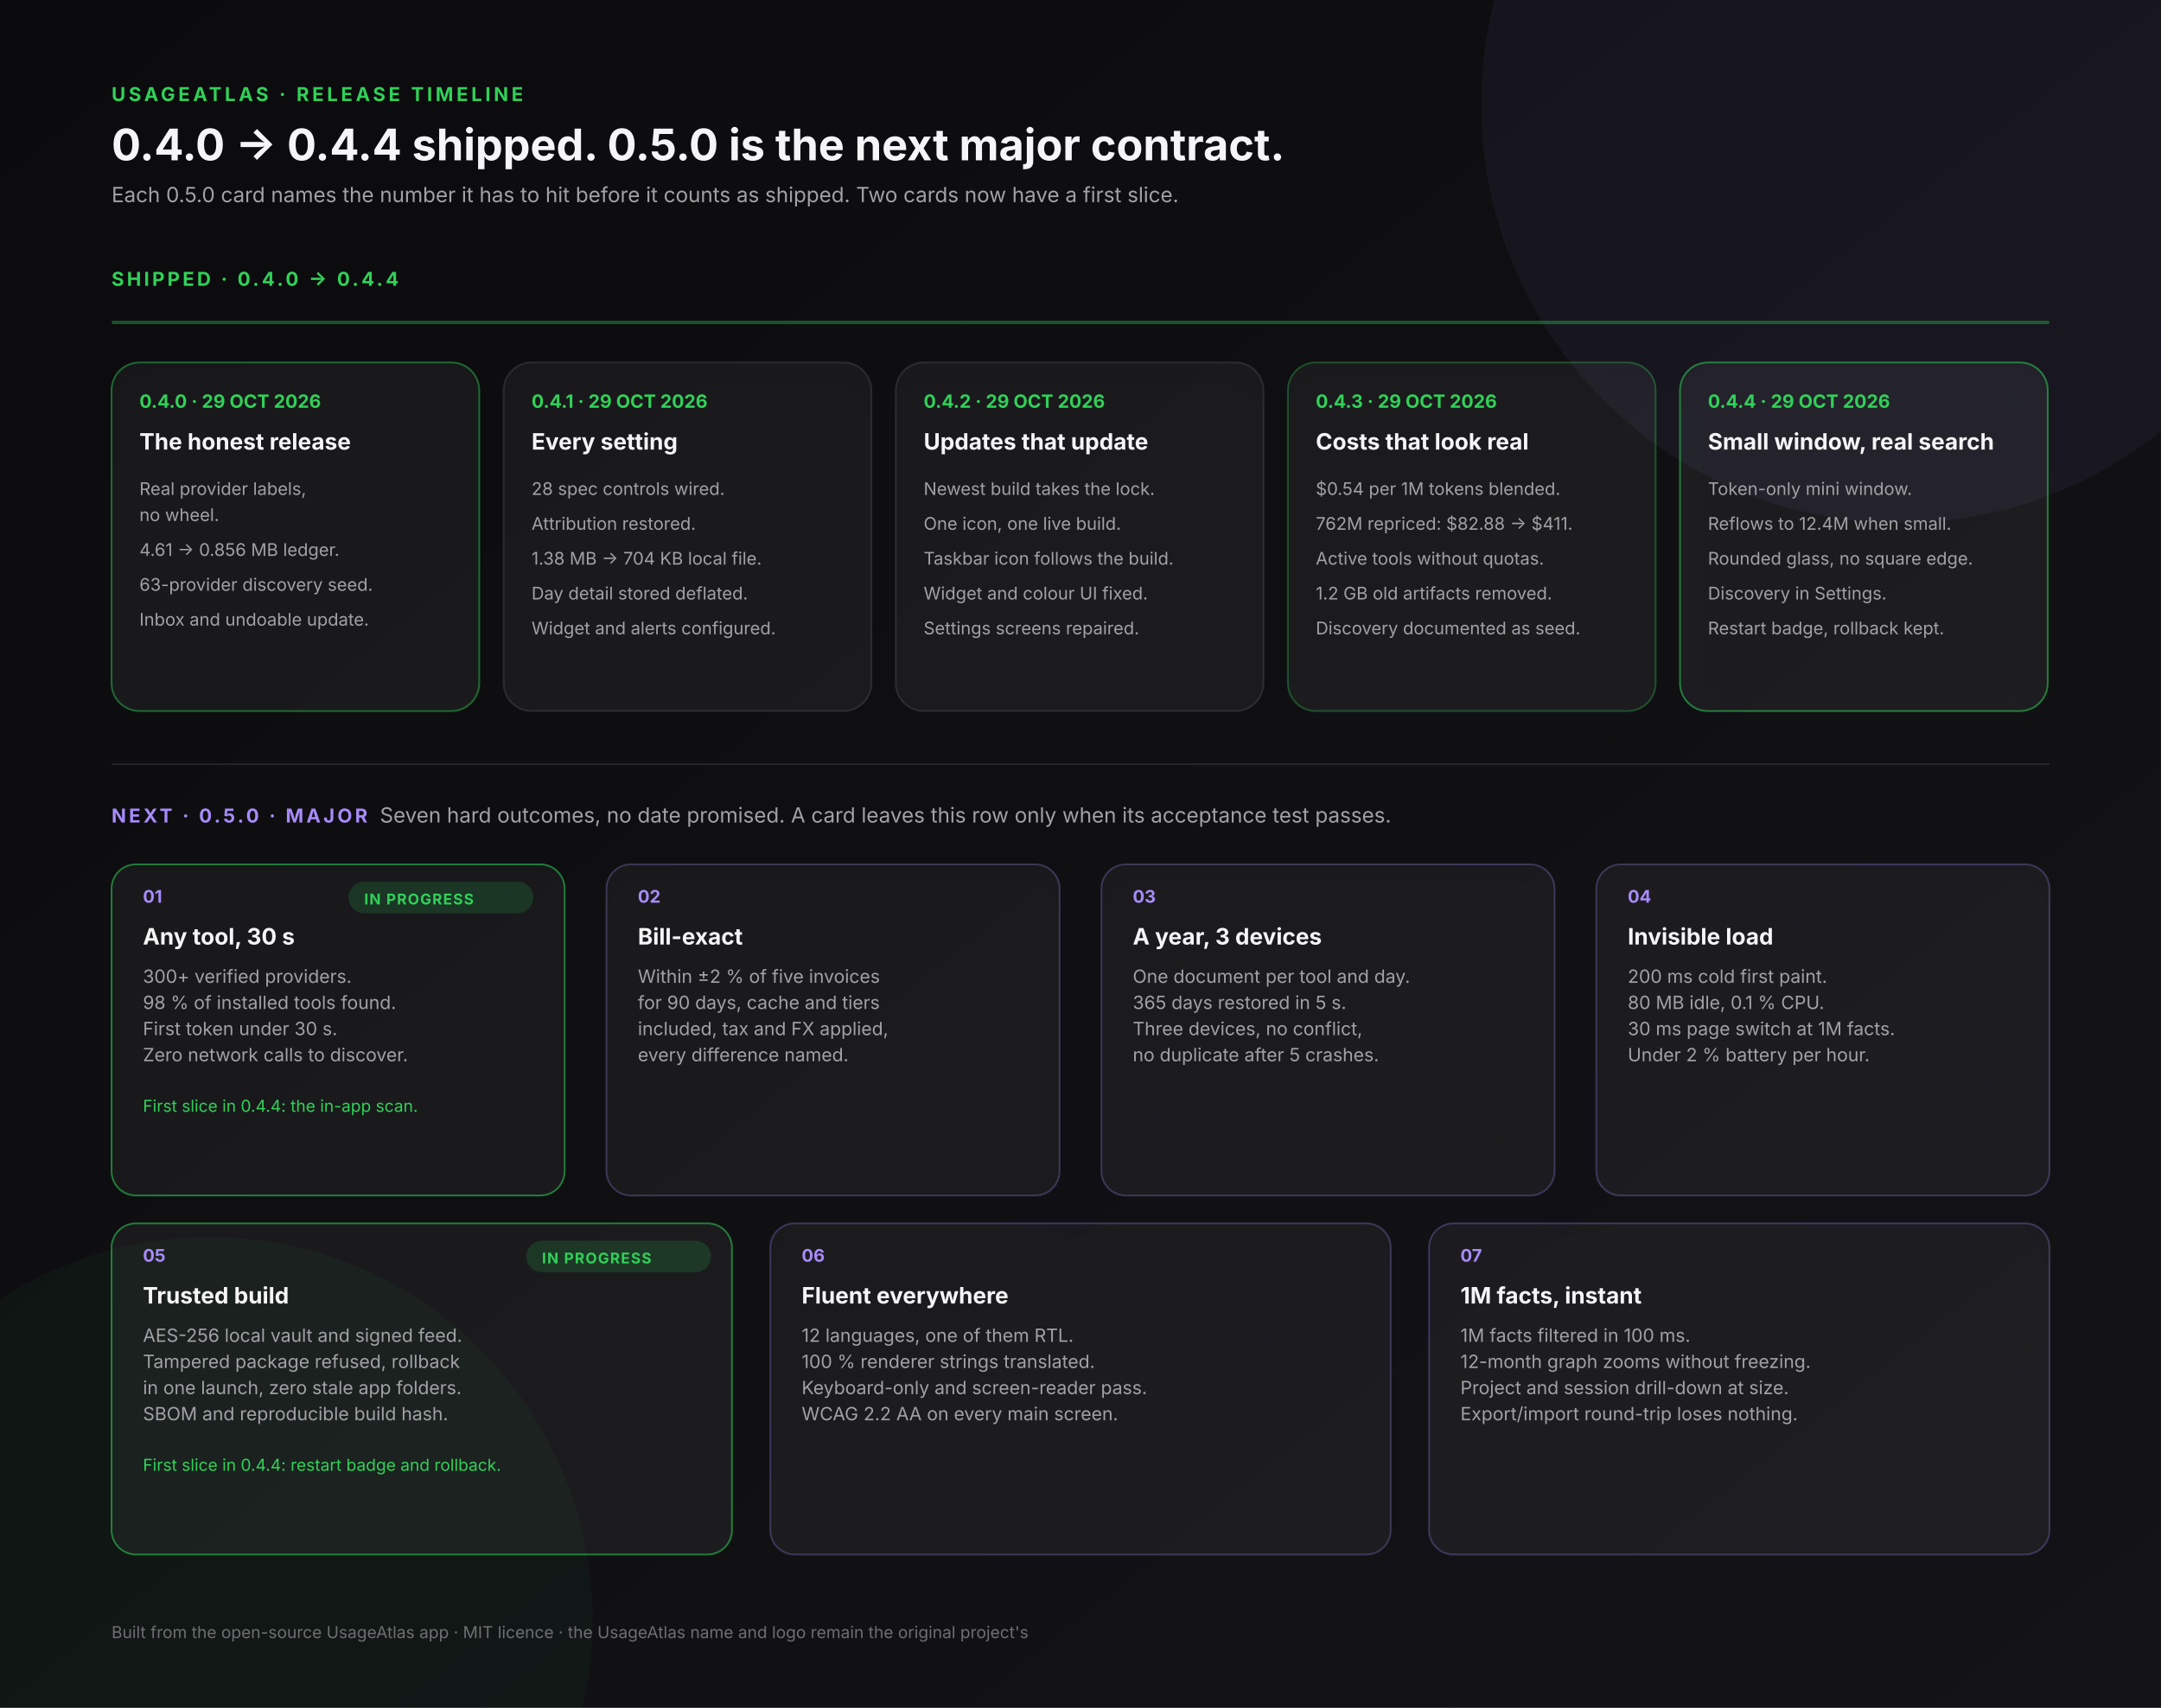
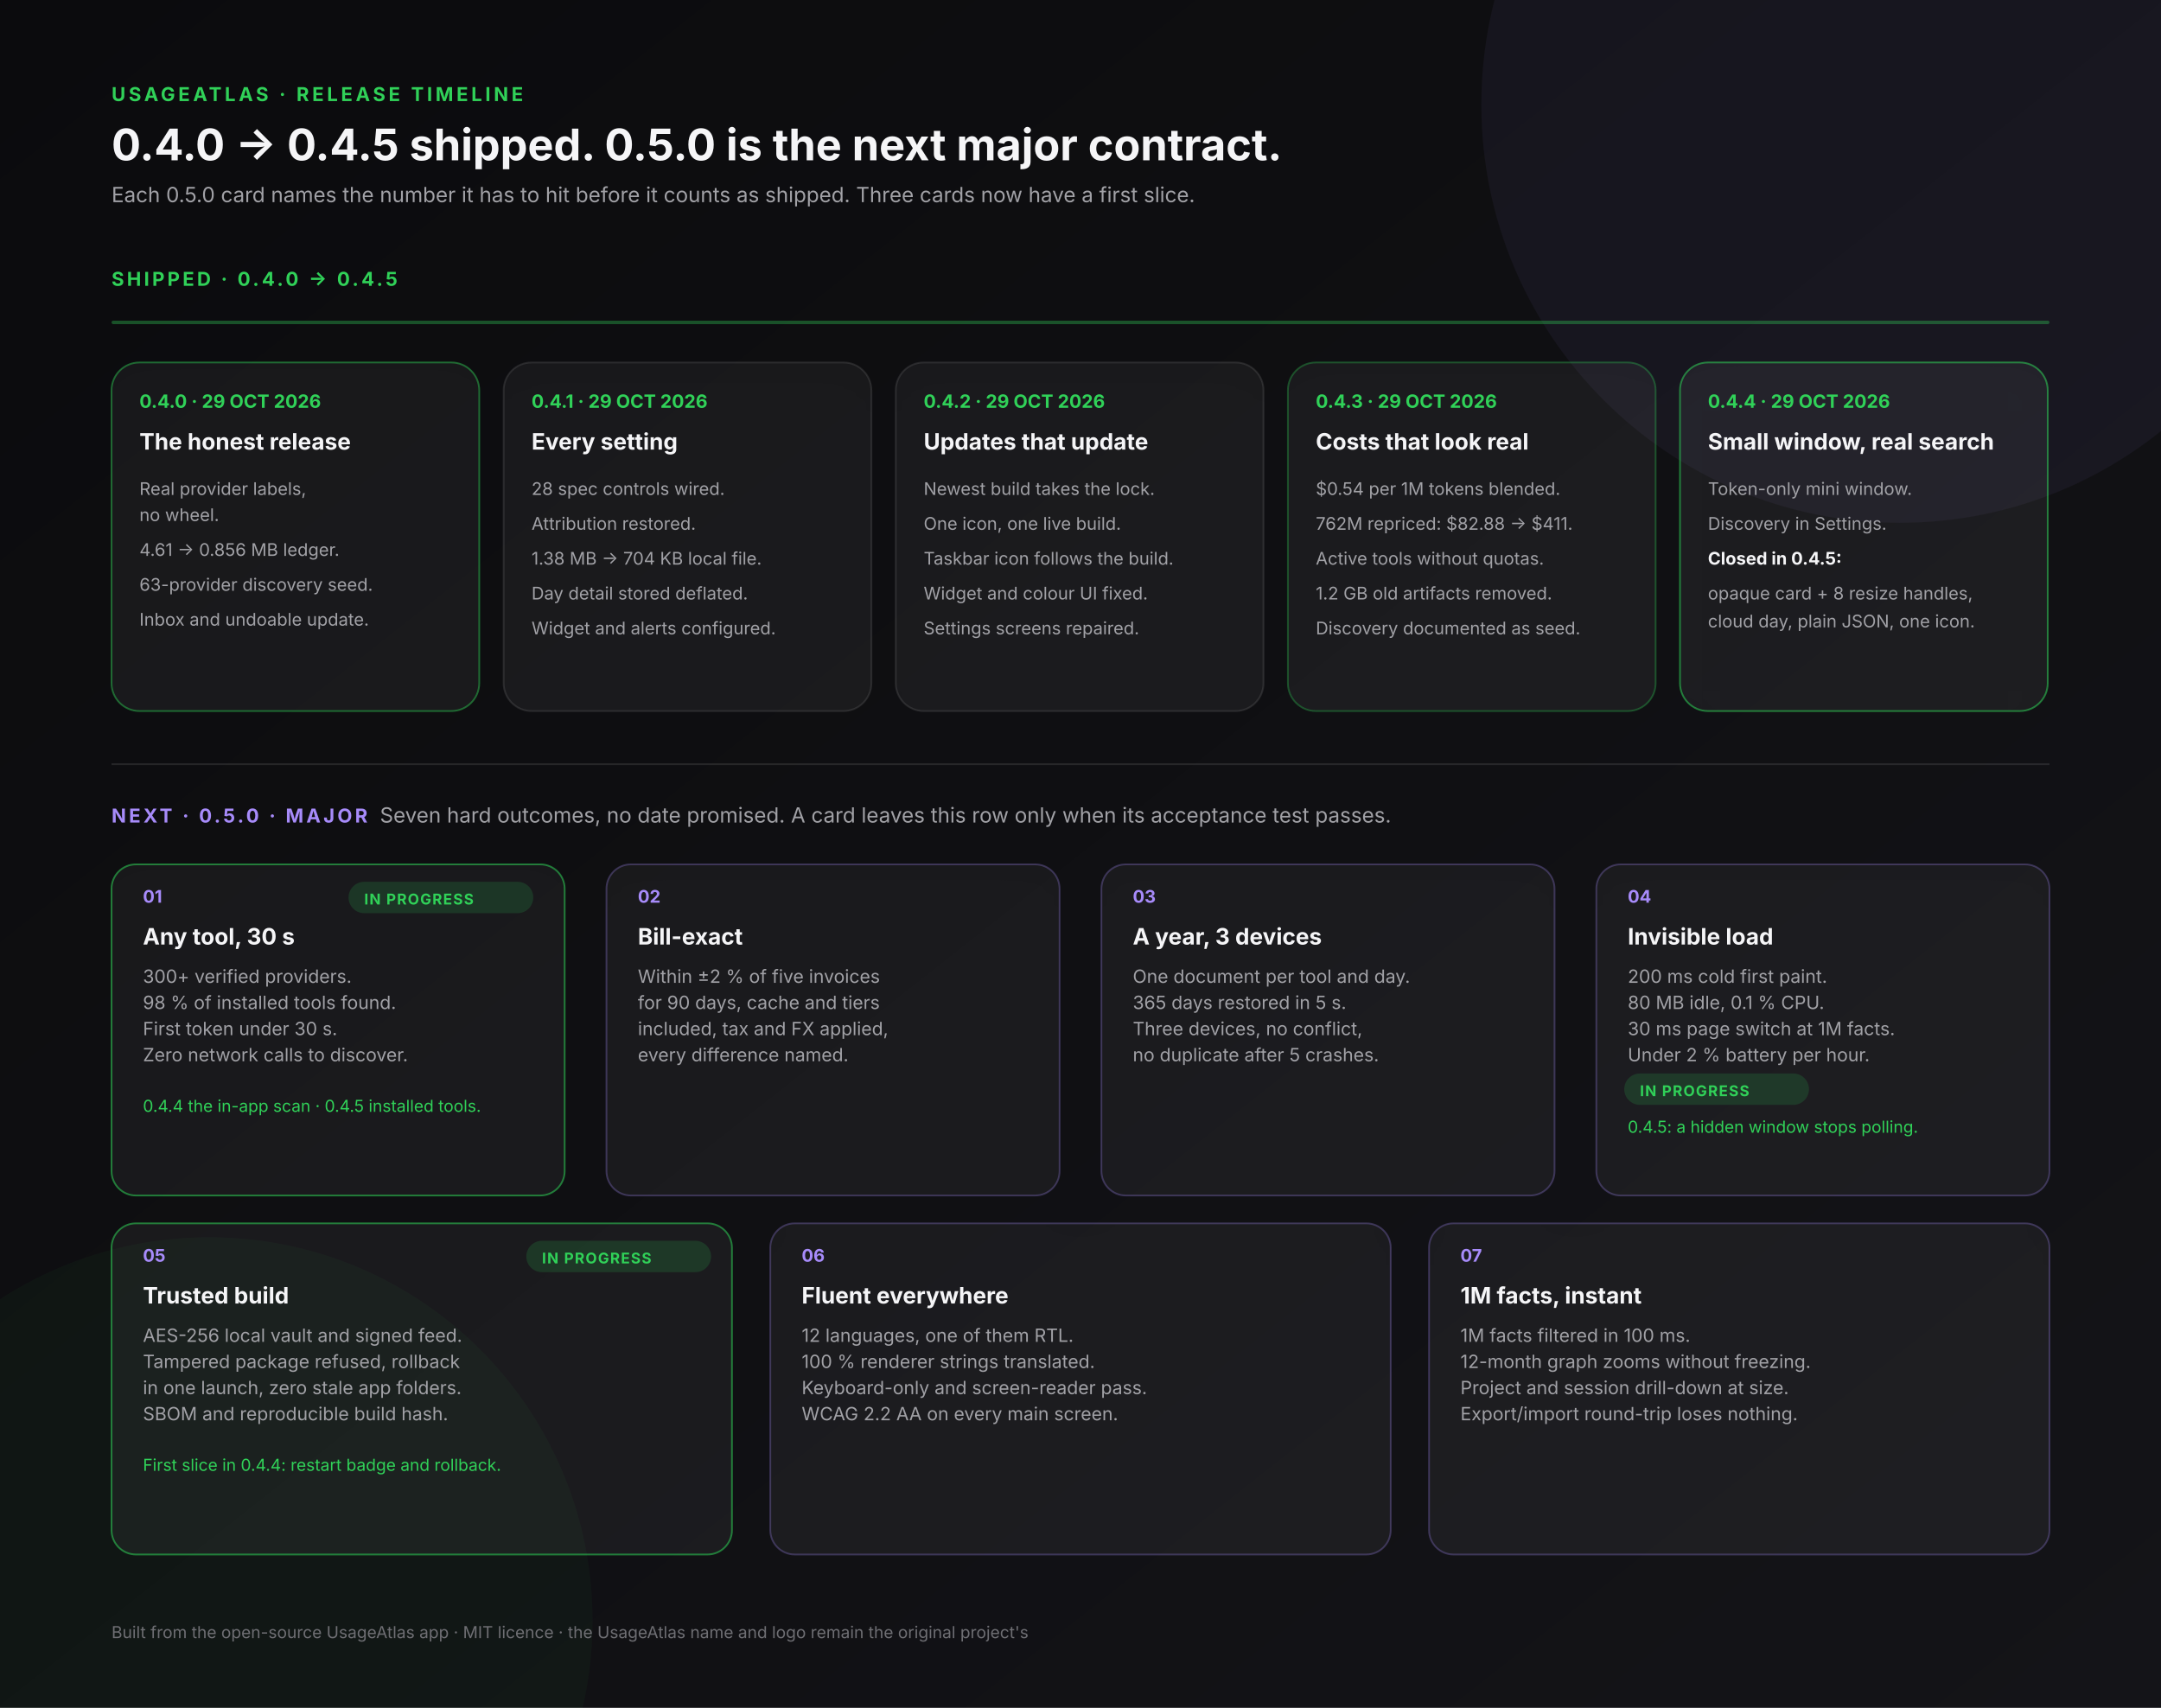
<svg xmlns="http://www.w3.org/2000/svg" width="1240" height="980" viewBox="0 0 1240 980" role="img" aria-labelledby="title desc">
  <defs>
    <linearGradient id="bg" x1="0" y1="0" x2="1" y2="1">
      <stop offset="0" stop-color="#0b0b0d" />
      <stop offset="1" stop-color="#141418" />
    </linearGradient>
    <linearGradient id="next" x1="0" y1="0" x2="1" y2="0">
      <stop offset="0" stop-color="#7c3aed" />
      <stop offset="1" stop-color="#a78bfa" />
    </linearGradient>
    <filter id="shadow" x="-20%" y="-20%" width="140%" height="160%">
      <feDropShadow dx="0" dy="8" stdDeviation="12" flood-color="#000" flood-opacity="0.35" />
    </filter>
  </defs>
  <rect width="1240" height="980" fill="url(#bg)" />
  <circle cx="1090" cy="60" r="240" fill="#a78bfa" opacity="0.055" />
  <circle cx="120" cy="930" r="220" fill="#30d158" opacity="0.04" />
  <text x="64" y="58" font-family="Inter, 'Segoe UI', sans-serif" font-size="11" font-weight="700" fill="#30d158" letter-spacing="1.8">USAGEATLAS · RELEASE TIMELINE</text>
-   <text x="64" y="92" font-family="Inter, 'Segoe UI', sans-serif" font-size="25" font-weight="650" fill="#f5f5f7">0.4.0 → 0.4.4 shipped. 0.5.0 is the next major contract.</text>
-   <text x="64" y="116" font-family="Inter, 'Segoe UI', sans-serif" font-size="12" fill="#a1a1a6">Each 0.5.0 card names the number it has to hit before it counts as shipped. Two cards now have a first slice.</text>
-   <text x="64" y="164" font-family="Inter, 'Segoe UI', sans-serif" font-size="11" font-weight="700" fill="#30d158" letter-spacing="1.6">SHIPPED · 0.4.0 → 0.4.4</text>
+   <text x="64" y="92" font-family="Inter, 'Segoe UI', sans-serif" font-size="25" font-weight="650" fill="#f5f5f7">0.4.0 → 0.4.5 shipped. 0.5.0 is the next major contract.</text>
+   <text x="64" y="116" font-family="Inter, 'Segoe UI', sans-serif" font-size="12" fill="#a1a1a6">Each 0.5.0 card names the number it has to hit before it counts as shipped. Three cards now have a first slice.</text>
+   <text x="64" y="164" font-family="Inter, 'Segoe UI', sans-serif" font-size="11" font-weight="700" fill="#30d158" letter-spacing="1.6">SHIPPED · 0.4.0 → 0.4.5</text>
  <rect x="64" y="184" width="1112" height="2" rx="1" fill="#30d158" opacity="0.35" />
  <g font-family="Inter, 'Segoe UI', sans-serif">
    <g filter="url(#shadow)">
      <rect x="64" y="208" width="211" height="200" rx="16" fill="#ffffff" fill-opacity="0.045" stroke="#30d158" stroke-opacity="0.45" />
      <rect x="289" y="208" width="211" height="200" rx="16" fill="#ffffff" fill-opacity="0.045" stroke="#ffffff" stroke-opacity="0.10" />
      <rect x="514" y="208" width="211" height="200" rx="16" fill="#ffffff" fill-opacity="0.045" stroke="#ffffff" stroke-opacity="0.10" />
      <rect x="739" y="208" width="211" height="200" rx="16" fill="#ffffff" fill-opacity="0.045" stroke="#30d158" stroke-opacity="0.32" />
      <rect x="964" y="208" width="211" height="200" rx="16" fill="#ffffff" fill-opacity="0.045" stroke="#30d158" stroke-opacity="0.55" />
    </g>
    <text x="80" y="234" font-size="10.5" font-weight="700" fill="#30d158">0.4.0 · 29 OCT 2026</text>
    <text x="80" y="258" font-size="13" font-weight="650" fill="#f5f5f7">The honest release</text>
    <g font-size="10" fill="#a1a1a6">
      <text x="80" y="284">Real provider labels,</text>
      <text x="80" y="299">no wheel.</text>
      <text x="80" y="319">4.61 → 0.856 MB ledger.</text>
      <text x="80" y="339">63-provider discovery seed.</text>
      <text x="80" y="359">Inbox and undoable update.</text>
    </g>
    <text x="305" y="234" font-size="10.5" font-weight="700" fill="#30d158">0.4.1 · 29 OCT 2026</text>
    <text x="305" y="258" font-size="13" font-weight="650" fill="#f5f5f7">Every setting</text>
    <g font-size="10" fill="#a1a1a6">
      <text x="305" y="284">28 spec controls wired.</text>
      <text x="305" y="304">Attribution restored.</text>
      <text x="305" y="324">1.38 MB → 704 KB local file.</text>
      <text x="305" y="344">Day detail stored deflated.</text>
      <text x="305" y="364">Widget and alerts configured.</text>
    </g>
    <text x="530" y="234" font-size="10.5" font-weight="700" fill="#30d158">0.4.2 · 29 OCT 2026</text>
    <text x="530" y="258" font-size="13" font-weight="650" fill="#f5f5f7">Updates that update</text>
    <g font-size="10" fill="#a1a1a6">
      <text x="530" y="284">Newest build takes the lock.</text>
      <text x="530" y="304">One icon, one live build.</text>
      <text x="530" y="324">Taskbar icon follows the build.</text>
      <text x="530" y="344">Widget and colour UI fixed.</text>
      <text x="530" y="364">Settings screens repaired.</text>
    </g>
    <text x="755" y="234" font-size="10.5" font-weight="700" fill="#30d158">0.4.3 · 29 OCT 2026</text>
    <text x="755" y="258" font-size="13" font-weight="650" fill="#f5f5f7">Costs that look real</text>
    <g font-size="10" fill="#a1a1a6">
      <text x="755" y="284">$0.54 per 1M tokens blended.</text>
      <text x="755" y="304">762M repriced: $82.88 → $411.</text>
      <text x="755" y="324">Active tools without quotas.</text>
      <text x="755" y="344">1.2 GB old artifacts removed.</text>
      <text x="755" y="364">Discovery documented as seed.</text>
    </g>
    <text x="980" y="234" font-size="10.5" font-weight="700" fill="#30d158">0.4.4 · 29 OCT 2026</text>
    <text x="980" y="258" font-size="13" font-weight="650" fill="#f5f5f7">Small window, real search</text>
    <g font-size="10" fill="#a1a1a6">
      <text x="980" y="284">Token-only mini window.</text>
-       <text x="980" y="304">Reflows to 12.4M when small.</text>
-       <text x="980" y="324">Rounded glass, no square edge.</text>
-       <text x="980" y="344">Discovery in Settings.</text>
-       <text x="980" y="364">Restart badge, rollback kept.</text>
+       <text x="980" y="304">Discovery in Settings.</text>
+       <text x="980" y="324" fill="#f5f5f7" font-weight="650">Closed in 0.4.5:</text>
+       <text x="980" y="344">opaque card + 8 resize handles,</text>
+       <text x="980" y="360">cloud day, plain JSON, one icon.</text>
    </g>
  </g>
  <rect x="64" y="438" width="1112" height="1" fill="#ffffff" opacity="0.10" />
  <text x="64" y="472" font-family="Inter, 'Segoe UI', sans-serif" font-size="11" font-weight="700" fill="#a78bfa" letter-spacing="1.6">NEXT · 0.5.0 · MAJOR</text>
  <text x="218" y="472" font-family="Inter, 'Segoe UI', sans-serif" font-size="12" fill="#a1a1a6">Seven hard outcomes, no date promised. A card leaves this row only when its acceptance test passes.</text>
  <g font-family="Inter, 'Segoe UI', sans-serif">
    <g filter="url(#shadow)">
      <rect x="64" y="496" width="260" height="190" rx="14" fill="#ffffff" fill-opacity="0.04" stroke="#30d158" stroke-opacity="0.55" />
      <rect x="348" y="496" width="260" height="190" rx="14" fill="#ffffff" fill-opacity="0.04" stroke="#a78bfa" stroke-opacity="0.28" />
      <rect x="632" y="496" width="260" height="190" rx="14" fill="#ffffff" fill-opacity="0.04" stroke="#a78bfa" stroke-opacity="0.28" />
      <rect x="916" y="496" width="260" height="190" rx="14" fill="#ffffff" fill-opacity="0.04" stroke="#a78bfa" stroke-opacity="0.28" />
      <rect x="64" y="702" width="356" height="190" rx="14" fill="#ffffff" fill-opacity="0.04" stroke="#30d158" stroke-opacity="0.55" />
      <rect x="442" y="702" width="356" height="190" rx="14" fill="#ffffff" fill-opacity="0.04" stroke="#a78bfa" stroke-opacity="0.28" />
      <rect x="820" y="702" width="356" height="190" rx="14" fill="#ffffff" fill-opacity="0.04" stroke="#a78bfa" stroke-opacity="0.28" />
    </g>
    <g font-size="10" font-weight="700" fill="#a78bfa">
      <text x="82" y="518">01</text>
      <text x="366" y="518">02</text>
      <text x="650" y="518">03</text>
      <text x="934" y="518">04</text>
      <text x="82" y="724">05</text>
      <text x="460" y="724">06</text>
      <text x="838" y="724">07</text>
    </g>
    <g font-size="13" font-weight="650" fill="#f5f5f7">
      <text x="82" y="542">Any tool, 30 s</text>
      <text x="366" y="542">Bill-exact</text>
      <text x="650" y="542">A year, 3 devices</text>
      <text x="934" y="542">Invisible load</text>
      <text x="82" y="748">Trusted build</text>
      <text x="460" y="748">Fluent everywhere</text>
      <text x="838" y="748">1M facts, instant</text>
    </g>
    <g font-size="10.5" fill="#a1a1a6">
      <text x="82" y="564">300+ verified providers.</text>
      <text x="82" y="579">98 % of installed tools found.</text>
      <text x="82" y="594">First token under 30 s.</text>
      <text x="82" y="609">Zero network calls to discover.</text>
      <text x="366" y="564">Within ±2 % of five invoices</text>
      <text x="366" y="579">for 90 days, cache and tiers</text>
      <text x="366" y="594">included, tax and FX applied,</text>
      <text x="366" y="609">every difference named.</text>
      <text x="650" y="564">One document per tool and day.</text>
      <text x="650" y="579">365 days restored in 5 s.</text>
      <text x="650" y="594">Three devices, no conflict,</text>
      <text x="650" y="609">no duplicate after 5 crashes.</text>
      <text x="934" y="564">200 ms cold first paint.</text>
      <text x="934" y="579">80 MB idle, 0.1 % CPU.</text>
      <text x="934" y="594">30 ms page switch at 1M facts.</text>
      <text x="934" y="609">Under 2 % battery per hour.</text>
      <text x="82" y="770">AES-256 local vault and signed feed.</text>
      <text x="82" y="785">Tampered package refused, rollback</text>
      <text x="82" y="800">in one launch, zero stale app folders.</text>
      <text x="82" y="815">SBOM and reproducible build hash.</text>
      <text x="460" y="770">12 languages, one of them RTL.</text>
      <text x="460" y="785">100 % renderer strings translated.</text>
      <text x="460" y="800">Keyboard-only and screen-reader pass.</text>
      <text x="460" y="815">WCAG 2.2 AA on every main screen.</text>
      <text x="838" y="770">1M facts filtered in 100 ms.</text>
      <text x="838" y="785">12-month graph zooms without freezing.</text>
      <text x="838" y="800">Project and session drill-down at size.</text>
      <text x="838" y="815">Export/import round-trip loses nothing.</text>
    </g>
    <g>
      <rect x="200" y="506" width="106" height="18" rx="9" fill="#30d158" fill-opacity="0.16" />
      <text x="209" y="519" font-size="8.5" font-weight="700" fill="#30d158" letter-spacing="0.6">IN PROGRESS</text>
-       <text x="82" y="638" font-size="9.5" fill="#30d158">First slice in 0.4.4: the in-app scan.</text>
+       <text x="82" y="638" font-size="9.5" fill="#30d158">0.4.4 the in-app scan · 0.4.5 installed tools.</text>
+       <rect x="932" y="616" width="106" height="18" rx="9" fill="#30d158" fill-opacity="0.16" />
+       <text x="941" y="629" font-size="8.5" font-weight="700" fill="#30d158" letter-spacing="0.6">IN PROGRESS</text>
+       <text x="934" y="650" font-size="9.5" fill="#30d158">0.4.5: a hidden window stops polling.</text>
      <rect x="302" y="712" width="106" height="18" rx="9" fill="#30d158" fill-opacity="0.16" />
      <text x="311" y="725" font-size="8.5" font-weight="700" fill="#30d158" letter-spacing="0.6">IN PROGRESS</text>
      <text x="82" y="844" font-size="9.5" fill="#30d158">First slice in 0.4.4: restart badge and rollback.</text>
    </g>
  </g>
  <text x="64" y="940" font-family="Inter, 'Segoe UI', sans-serif" font-size="9.5" fill="#6e6e73">Built from the open-source UsageAtlas app · MIT licence · the UsageAtlas name and logo remain the original project's</text>
</svg>
